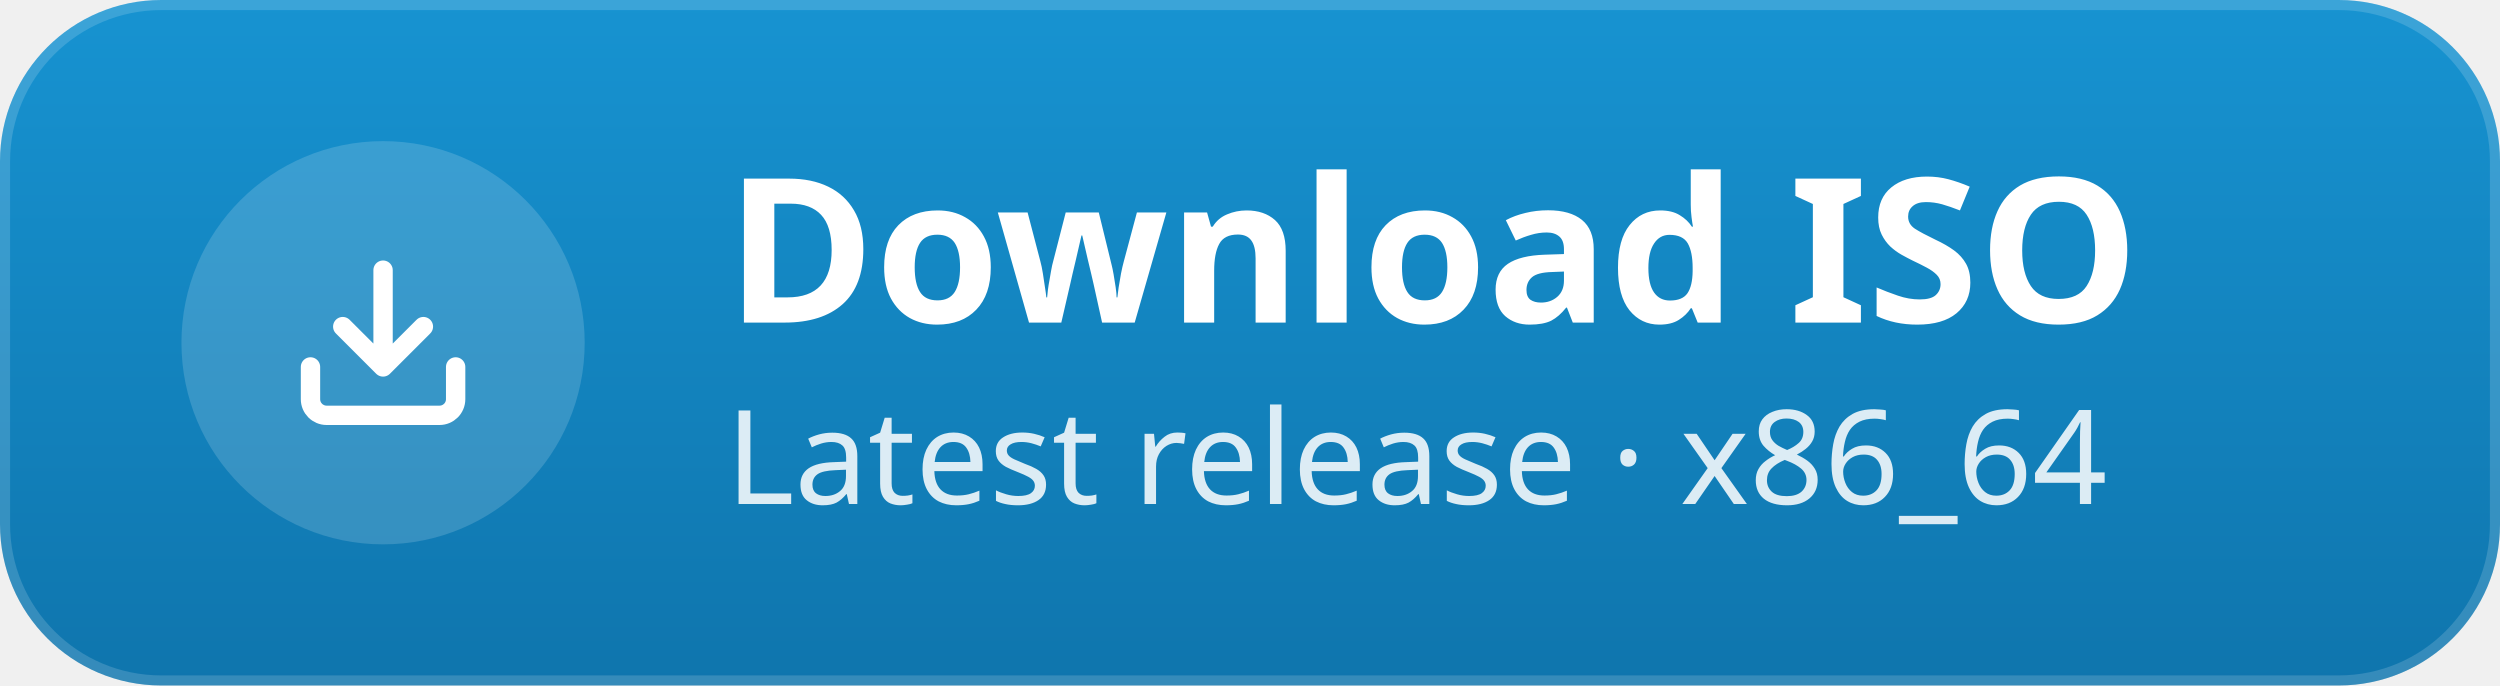
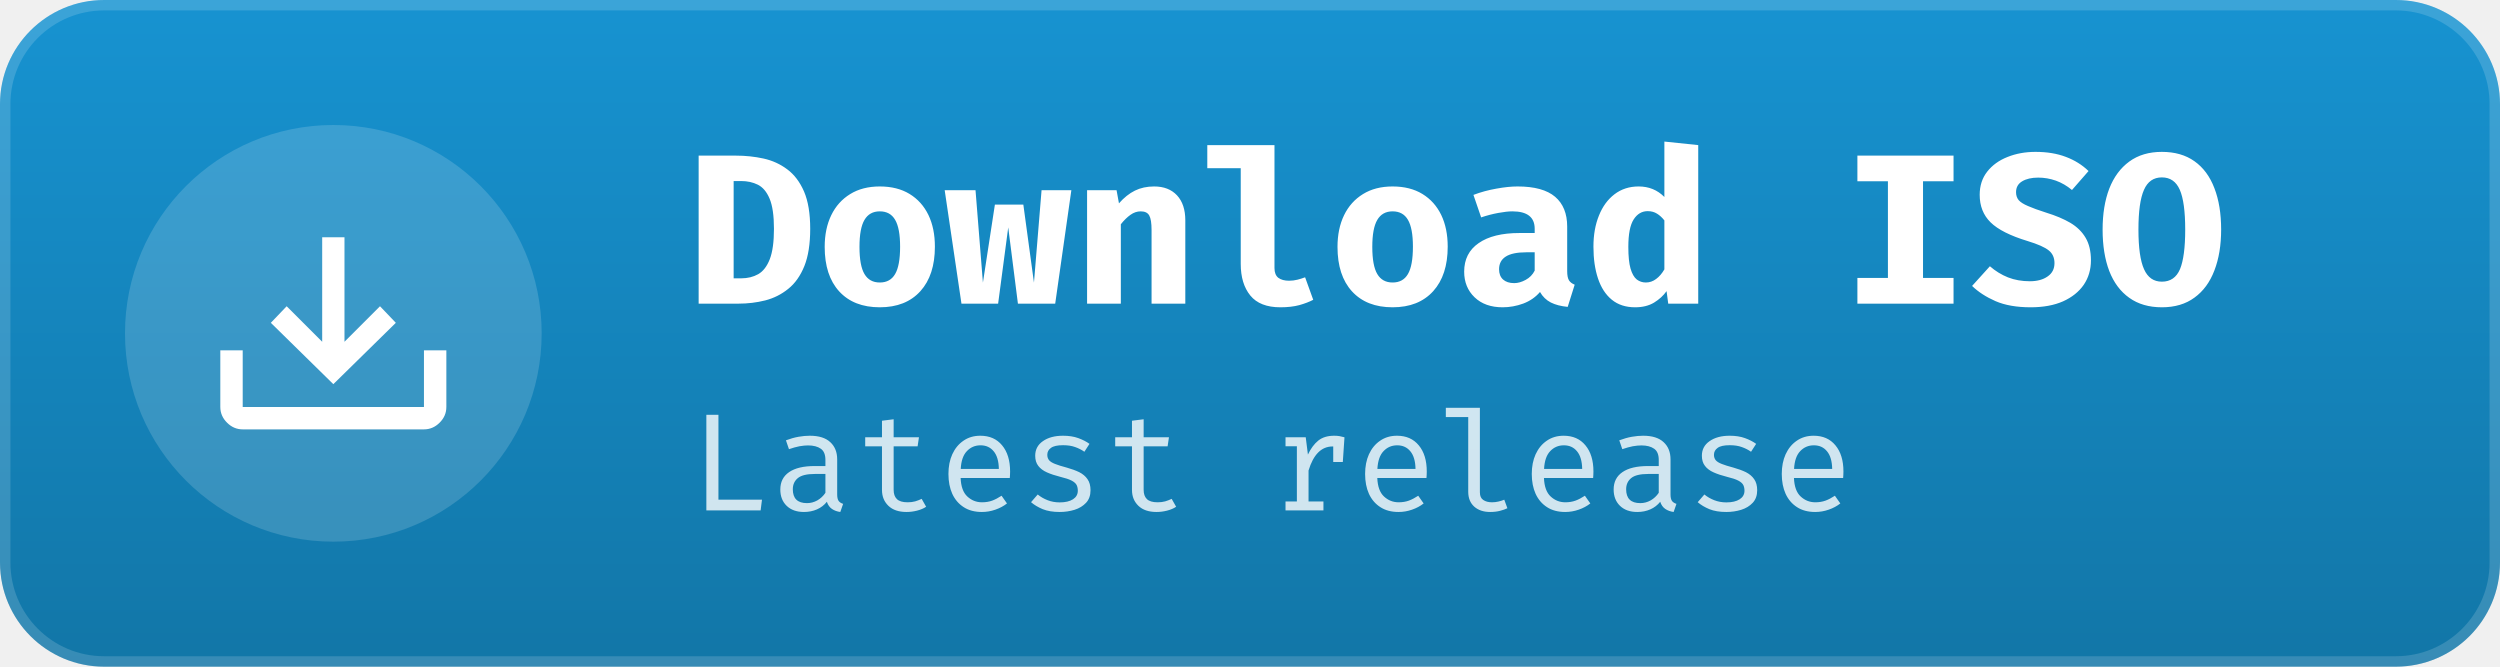
- <svg xmlns="http://www.w3.org/2000/svg" width="248" height="68" viewBox="0 0 248 68">
+ <svg xmlns="http://www.w3.org/2000/svg" width="240" height="64" viewBox="0 0 240 64">
  <defs>
    <linearGradient id="fill" x1="0" y1="0" x2="0" y2="1">
      <stop offset="0" stop-color="#1793d1" />
-       <stop offset="1" stop-color="#0f75ad" />
+       <stop offset="1" stop-color="#1276a7" />
    </linearGradient>
  </defs>
-   <rect width="248" height="68" rx="16" fill="url(#fill)" />
-   <rect x="0.5" y="0.5" width="247" height="67" rx="15.5" fill="none" stroke="#fff" stroke-opacity="0.16" />
-   <circle cx="38" cy="34" r="20" fill="#fff" fill-opacity="0.16" />
-   <g transform="translate(28.4 24.4) scale(0.8)" fill="none" stroke="#fff" stroke-width="2.4" stroke-linecap="round" stroke-linejoin="round">
-     <path d="M12 3v12M7 10l5 5 5-5M3 15v4a2 2 0 0 0 2 2h14a2 2 0 0 0 2-2v-4" />
-   </g>
-   <g fill="#fff" font-family="-apple-system, BlinkMacSystemFont, 'Segoe UI', 'Noto Sans', Helvetica, Arial, sans-serif">
-     <text x="72" y="32" font-size="20" font-weight="600">Download ISO</text>
-     <text x="72" y="50" font-size="13" font-weight="500" fill-opacity="0.85">Latest release · x86_64</text>
-   </g>
+   <rect width="240" height="64" rx="10" fill="url(#fill)" />
+   <rect x=".5" y=".5" width="239" height="63" rx="9.5" fill="none" stroke="#fff" stroke-opacity=".16" />
+   <circle cx="32" cy="32" r="20" fill="#fff" fill-opacity=".16" />
+   <path fill="#fff" d="M21.15 33.63H23.3V39.07H40.7V33.63H42.85V39.07Q42.85 39.94 42.2 40.58Q41.56 41.22 40.7 41.22H23.3Q22.44 41.22 21.8 40.58Q21.15 39.94 21.15 39.07ZM32 36.88 38 30.99 36.48 29.4 33.07 32.81V22.78H30.93V32.81L27.52 29.4L26 30.99Z" />
+   <path fill="#fff" d="M77.78 21.97Q77.78 24.14 77.22 25.54Q76.65 26.95 75.67 27.73Q74.7 28.52 73.46 28.84Q72.23 29.15 70.9 29.15H67.07V14.94H70.66Q72.02 14.94 73.3 15.22Q74.57 15.5 75.58 16.26Q76.59 17.01 77.19 18.39Q77.78 19.77 77.78 21.97ZM74.3 21.97Q74.3 20.06 73.88 19.07Q73.47 18.09 72.75 17.73Q72.04 17.38 71.15 17.38H70.43V26.72H71.15Q72.08 26.72 72.79 26.32Q73.5 25.91 73.9 24.88Q74.3 23.84 74.3 21.97ZM84.46 17.9Q86.14 17.9 87.32 18.62Q88.5 19.34 89.13 20.64Q89.75 21.93 89.75 23.68Q89.75 26.41 88.36 27.95Q86.96 29.5 84.46 29.5Q81.96 29.5 80.56 27.97Q79.17 26.45 79.17 23.7Q79.17 21.96 79.8 20.66Q80.43 19.36 81.62 18.63Q82.8 17.9 84.46 17.9ZM84.46 20.29Q83.47 20.29 82.99 21.11Q82.51 21.92 82.51 23.7Q82.51 25.5 82.99 26.31Q83.47 27.12 84.46 27.12Q85.46 27.12 85.93 26.31Q86.41 25.5 86.41 23.68Q86.41 21.91 85.93 21.1Q85.46 20.29 84.46 20.29ZM101.3 29.15H97.72L96.79 21.83L95.82 29.15H92.3L90.69 18.26H93.65L94.36 27.13L95.51 19.64H98.24L99.26 27.13L99.99 18.26H102.85ZM104.36 29.15V18.26H107.19L107.42 19.52Q108.14 18.7 108.95 18.3Q109.76 17.9 110.8 17.9Q112.19 17.9 112.99 18.75Q113.79 19.61 113.79 21.15V29.15H110.55V22.09Q110.55 21.08 110.33 20.69Q110.11 20.29 109.51 20.29Q108.99 20.29 108.53 20.62Q108.06 20.95 107.6 21.53V29.15ZM122.35 13.93V25.73Q122.35 26.38 122.72 26.67Q123.1 26.95 123.75 26.95Q124.17 26.95 124.56 26.85Q124.95 26.75 125.29 26.62L126.07 28.78Q125.52 29.07 124.74 29.29Q123.96 29.5 122.92 29.5Q120.95 29.5 120.03 28.37Q119.11 27.24 119.11 25.33V16.15H115.9V13.93ZM133.69 17.9Q135.37 17.9 136.55 18.62Q137.73 19.34 138.36 20.64Q138.98 21.93 138.98 23.68Q138.98 26.41 137.59 27.95Q136.19 29.5 133.69 29.5Q131.19 29.5 129.79 27.97Q128.4 26.45 128.4 23.7Q128.4 21.96 129.03 20.66Q129.66 19.36 130.85 18.63Q132.03 17.9 133.69 17.9ZM133.69 20.29Q132.7 20.29 132.22 21.11Q131.74 21.92 131.74 23.7Q131.74 25.5 132.22 26.31Q132.7 27.12 133.69 27.12Q134.69 27.12 135.16 26.31Q135.64 25.5 135.64 23.68Q135.64 21.91 135.16 21.1Q134.69 20.29 133.69 20.29ZM150.45 26.02Q150.45 26.63 150.62 26.91Q150.79 27.18 151.17 27.33L150.5 29.46Q149.54 29.37 148.88 29.04Q148.22 28.7 147.84 28.03Q147.21 28.77 146.24 29.14Q145.26 29.5 144.25 29.5Q142.56 29.5 141.56 28.54Q140.56 27.58 140.56 26.08Q140.56 24.3 141.95 23.34Q143.34 22.37 145.87 22.37H147.33V21.96Q147.33 20.29 145.18 20.29Q144.66 20.29 143.84 20.44Q143.02 20.59 142.19 20.87L141.45 18.71Q142.5 18.31 143.65 18.11Q144.79 17.9 145.69 17.9Q148.12 17.9 149.29 18.89Q150.45 19.88 150.45 21.75ZM145.36 27.18Q145.89 27.18 146.46 26.87Q147.04 26.56 147.33 25.98V24.22H146.53Q145.18 24.22 144.54 24.64Q143.91 25.05 143.91 25.85Q143.91 26.48 144.29 26.83Q144.68 27.18 145.36 27.18ZM159.78 13.59 163.03 13.93V29.15H160.15L159.99 27.95Q159.54 28.59 158.79 29.05Q158.04 29.5 156.97 29.5Q155.62 29.5 154.73 28.77Q153.85 28.05 153.41 26.74Q152.97 25.43 152.97 23.68Q152.97 21.99 153.5 20.69Q154.02 19.39 154.99 18.65Q155.97 17.9 157.31 17.9Q158.78 17.9 159.78 18.91ZM158.18 20.27Q157.34 20.27 156.83 21.07Q156.32 21.86 156.32 23.7Q156.32 25.04 156.53 25.78Q156.75 26.53 157.13 26.83Q157.51 27.12 158 27.12Q158.54 27.12 158.99 26.78Q159.44 26.45 159.78 25.86V21.16Q159.45 20.74 159.07 20.51Q158.69 20.27 158.18 20.27ZM187.54 14.94V17.4H184.61V26.68H187.54V29.15H178.31V26.68H181.24V17.4H178.31V14.94ZM200.73 25Q200.73 26.32 200.04 27.34Q199.34 28.35 198.05 28.93Q196.76 29.5 194.94 29.5Q192.93 29.5 191.57 28.91Q190.22 28.32 189.32 27.45L191.03 25.56Q191.82 26.25 192.77 26.63Q193.72 27 194.86 27Q195.92 27 196.57 26.54Q197.23 26.09 197.23 25.26Q197.23 24.48 196.68 24.04Q196.13 23.59 194.65 23.14Q192.15 22.38 191.1 21.35Q190.05 20.32 190.05 18.7Q190.05 17.4 190.77 16.48Q191.5 15.55 192.72 15.07Q193.94 14.58 195.41 14.58Q197.06 14.58 198.32 15.06Q199.58 15.53 200.5 16.42L198.91 18.24Q198.19 17.64 197.36 17.34Q196.53 17.05 195.67 17.05Q194.71 17.05 194.12 17.41Q193.54 17.76 193.54 18.45Q193.54 18.9 193.79 19.21Q194.05 19.51 194.69 19.78Q195.32 20.06 196.45 20.42Q197.79 20.83 198.75 21.39Q199.71 21.96 200.22 22.83Q200.73 23.69 200.73 25ZM213.23 22.04Q213.23 24.29 212.58 25.97Q211.94 27.65 210.67 28.57Q209.41 29.5 207.54 29.5Q205.68 29.5 204.41 28.59Q203.14 27.69 202.49 26.02Q201.85 24.34 201.85 22.04Q201.85 19.78 202.49 18.11Q203.14 16.44 204.41 15.51Q205.68 14.58 207.54 14.58Q209.41 14.58 210.67 15.48Q211.94 16.38 212.58 18.06Q213.23 19.73 213.23 22.04ZM209.78 22.04Q209.78 19.41 209.26 18.22Q208.74 17.03 207.54 17.03Q206.34 17.03 205.82 18.23Q205.29 19.42 205.29 22.04Q205.29 24.66 205.83 25.85Q206.36 27.04 207.54 27.04Q208.77 27.04 209.28 25.84Q209.78 24.63 209.78 22.04Z" />
+   <path fill="#fff" fill-opacity=".8" d="M67.81 49V39.82H68.97V47.97H73.15L73.02 49ZM80.37 47.47Q80.37 47.89 80.51 48.09Q80.65 48.28 80.94 48.37L80.67 49.15Q80.21 49.09 79.87 48.86Q79.53 48.63 79.38 48.17Q79 48.65 78.43 48.9Q77.86 49.15 77.18 49.15Q76.13 49.15 75.52 48.56Q74.91 47.97 74.91 46.99Q74.91 45.9 75.76 45.32Q76.61 44.74 78.21 44.74H79.24V44.15Q79.24 43.39 78.8 43.08Q78.35 42.76 77.57 42.76Q77.22 42.76 76.75 42.84Q76.29 42.93 75.74 43.12L75.45 42.27Q76.09 42.03 76.66 41.93Q77.23 41.83 77.74 41.83Q79.05 41.83 79.71 42.45Q80.37 43.06 80.37 44.1ZM77.47 48.3Q77.99 48.3 78.46 48.04Q78.93 47.77 79.24 47.31V45.5H78.23Q77.07 45.5 76.59 45.9Q76.11 46.3 76.11 46.97Q76.11 48.3 77.47 48.3ZM88.91 48.65Q88.55 48.89 88.04 49.02Q87.53 49.15 87.03 49.15Q85.9 49.15 85.29 48.56Q84.67 47.97 84.67 47.03V42.85H83.06V41.98H84.67V40.39L85.79 40.25V41.98H88.22L88.09 42.85H85.79V47.02Q85.79 47.61 86.1 47.91Q86.41 48.22 87.13 48.22Q87.53 48.22 87.86 48.13Q88.19 48.03 88.48 47.89ZM92.22 45.89Q92.27 47.11 92.86 47.66Q93.46 48.22 94.27 48.22Q94.81 48.22 95.25 48.06Q95.68 47.9 96.15 47.59L96.67 48.33Q96.19 48.71 95.55 48.93Q94.92 49.15 94.26 49.15Q93.23 49.15 92.52 48.69Q91.8 48.23 91.42 47.41Q91.05 46.59 91.05 45.5Q91.05 44.43 91.42 43.61Q91.8 42.78 92.49 42.31Q93.18 41.83 94.11 41.83Q95.44 41.83 96.2 42.75Q96.97 43.67 96.97 45.27Q96.97 45.45 96.96 45.61Q96.95 45.77 96.94 45.89ZM94.13 42.75Q93.35 42.75 92.82 43.31Q92.29 43.86 92.23 45.02H95.89Q95.87 43.89 95.39 43.32Q94.92 42.75 94.13 42.75ZM101.73 48.23Q102.54 48.23 103.01 47.93Q103.47 47.63 103.47 47.11Q103.47 46.8 103.36 46.57Q103.24 46.33 102.88 46.14Q102.52 45.95 101.77 45.77Q101.05 45.59 100.51 45.35Q99.97 45.11 99.68 44.73Q99.38 44.35 99.38 43.75Q99.38 42.86 100.12 42.35Q100.86 41.83 102.05 41.83Q102.89 41.83 103.52 42.06Q104.15 42.29 104.59 42.61L104.1 43.37Q103.71 43.09 103.22 42.92Q102.74 42.74 102.06 42.74Q101.23 42.74 100.89 43Q100.54 43.25 100.54 43.66Q100.54 43.97 100.71 44.18Q100.88 44.38 101.29 44.54Q101.69 44.7 102.41 44.89Q103.09 45.08 103.61 45.33Q104.12 45.59 104.4 46Q104.69 46.41 104.69 47.06Q104.69 47.81 104.26 48.27Q103.83 48.73 103.16 48.94Q102.48 49.15 101.73 49.15Q100.77 49.15 100.1 48.88Q99.43 48.6 98.98 48.21L99.62 47.47Q100.03 47.81 100.57 48.02Q101.11 48.23 101.73 48.23ZM112.91 48.65Q112.55 48.89 112.04 49.02Q111.53 49.15 111.03 49.15Q109.9 49.15 109.29 48.56Q108.67 47.97 108.67 47.03V42.85H107.06V41.98H108.67V40.39L109.79 40.25V41.98H112.22L112.09 42.85H109.79V47.02Q109.79 47.61 110.1 47.91Q110.41 48.22 111.13 48.22Q111.53 48.22 111.86 48.13Q112.19 48.03 112.48 47.89ZM123.41 49V48.14H124.5V42.84H123.41V41.98H125.35L125.56 43.64Q125.97 42.77 126.55 42.3Q127.13 41.83 128.08 41.83Q128.37 41.83 128.6 41.87Q128.83 41.91 129.07 41.98L128.91 44.35H127.99V42.86Q127.97 42.86 127.93 42.86Q126.32 42.86 125.62 45.17V48.14H127.05V49ZM132.22 45.89Q132.27 47.11 132.86 47.66Q133.46 48.22 134.27 48.22Q134.81 48.22 135.25 48.06Q135.68 47.9 136.15 47.59L136.67 48.33Q136.19 48.71 135.55 48.93Q134.92 49.15 134.26 49.15Q133.23 49.15 132.52 48.69Q131.8 48.23 131.42 47.41Q131.05 46.59 131.05 45.5Q131.05 44.43 131.42 43.61Q131.8 42.78 132.49 42.31Q133.18 41.83 134.11 41.83Q135.44 41.83 136.2 42.75Q136.97 43.67 136.97 45.27Q136.97 45.45 136.96 45.61Q136.95 45.77 136.94 45.89ZM134.13 42.75Q133.35 42.75 132.82 43.31Q132.29 43.86 132.23 45.02H135.89Q135.87 43.89 135.39 43.32Q134.92 42.75 134.13 42.75ZM142.07 39.15V47.27Q142.07 47.79 142.4 48Q142.72 48.22 143.23 48.22Q143.55 48.22 143.84 48.15Q144.13 48.09 144.41 47.97L144.71 48.79Q144.43 48.93 144 49.04Q143.58 49.15 143.05 49.15Q142.11 49.15 141.53 48.64Q140.95 48.12 140.95 47.21V40.04H138.8V39.15ZM148.22 45.89Q148.27 47.11 148.86 47.66Q149.46 48.22 150.27 48.22Q150.81 48.22 151.25 48.06Q151.68 47.9 152.15 47.59L152.67 48.33Q152.19 48.71 151.55 48.93Q150.92 49.15 150.26 49.15Q149.23 49.15 148.52 48.69Q147.8 48.23 147.42 47.41Q147.05 46.59 147.05 45.5Q147.05 44.43 147.42 43.61Q147.8 42.78 148.49 42.31Q149.18 41.83 150.11 41.83Q151.44 41.83 152.2 42.75Q152.97 43.67 152.97 45.27Q152.97 45.45 152.96 45.61Q152.95 45.77 152.94 45.89ZM150.13 42.75Q149.35 42.75 148.82 43.31Q148.29 43.86 148.23 45.02H151.89Q151.87 43.89 151.39 43.32Q150.92 42.75 150.13 42.75ZM160.37 47.47Q160.37 47.89 160.51 48.09Q160.65 48.28 160.94 48.37L160.67 49.15Q160.21 49.09 159.87 48.86Q159.53 48.63 159.38 48.17Q159 48.65 158.43 48.9Q157.86 49.15 157.18 49.15Q156.13 49.15 155.52 48.56Q154.91 47.97 154.91 46.99Q154.91 45.9 155.76 45.32Q156.61 44.74 158.21 44.74H159.24V44.15Q159.24 43.39 158.8 43.08Q158.35 42.76 157.57 42.76Q157.22 42.76 156.75 42.84Q156.29 42.93 155.74 43.12L155.45 42.27Q156.09 42.03 156.66 41.93Q157.23 41.83 157.74 41.83Q159.05 41.83 159.71 42.45Q160.37 43.06 160.37 44.1ZM157.47 48.3Q157.99 48.3 158.46 48.04Q158.93 47.77 159.24 47.31V45.5H158.23Q157.07 45.5 156.59 45.9Q156.11 46.3 156.11 46.97Q156.11 48.3 157.47 48.3ZM165.73 48.23Q166.54 48.23 167.01 47.93Q167.47 47.63 167.47 47.11Q167.47 46.8 167.36 46.57Q167.24 46.33 166.88 46.14Q166.52 45.95 165.77 45.77Q165.05 45.59 164.51 45.35Q163.97 45.11 163.68 44.73Q163.38 44.35 163.38 43.75Q163.38 42.86 164.12 42.35Q164.86 41.83 166.05 41.83Q166.89 41.83 167.52 42.06Q168.15 42.29 168.59 42.61L168.1 43.37Q167.71 43.09 167.22 42.92Q166.74 42.74 166.06 42.74Q165.23 42.74 164.89 43Q164.54 43.25 164.54 43.66Q164.54 43.97 164.71 44.18Q164.88 44.38 165.29 44.54Q165.69 44.7 166.41 44.89Q167.09 45.08 167.61 45.33Q168.12 45.59 168.4 46Q168.69 46.41 168.69 47.06Q168.69 47.81 168.26 48.27Q167.83 48.73 167.16 48.94Q166.48 49.15 165.73 49.15Q164.77 49.15 164.1 48.88Q163.43 48.6 162.98 48.21L163.62 47.47Q164.03 47.81 164.57 48.02Q165.11 48.23 165.73 48.23ZM172.22 45.89Q172.27 47.11 172.86 47.66Q173.46 48.22 174.27 48.22Q174.81 48.22 175.25 48.06Q175.68 47.9 176.15 47.59L176.67 48.33Q176.19 48.71 175.55 48.93Q174.92 49.15 174.26 49.15Q173.23 49.15 172.52 48.69Q171.8 48.23 171.42 47.41Q171.05 46.59 171.05 45.5Q171.05 44.43 171.42 43.61Q171.8 42.78 172.49 42.31Q173.18 41.83 174.11 41.83Q175.44 41.83 176.2 42.75Q176.97 43.67 176.97 45.27Q176.97 45.45 176.96 45.61Q176.95 45.77 176.94 45.89ZM174.13 42.75Q173.35 42.75 172.82 43.31Q172.29 43.86 172.23 45.02H175.89Q175.87 43.89 175.39 43.32Q174.92 42.75 174.13 42.75Z" />
</svg>
